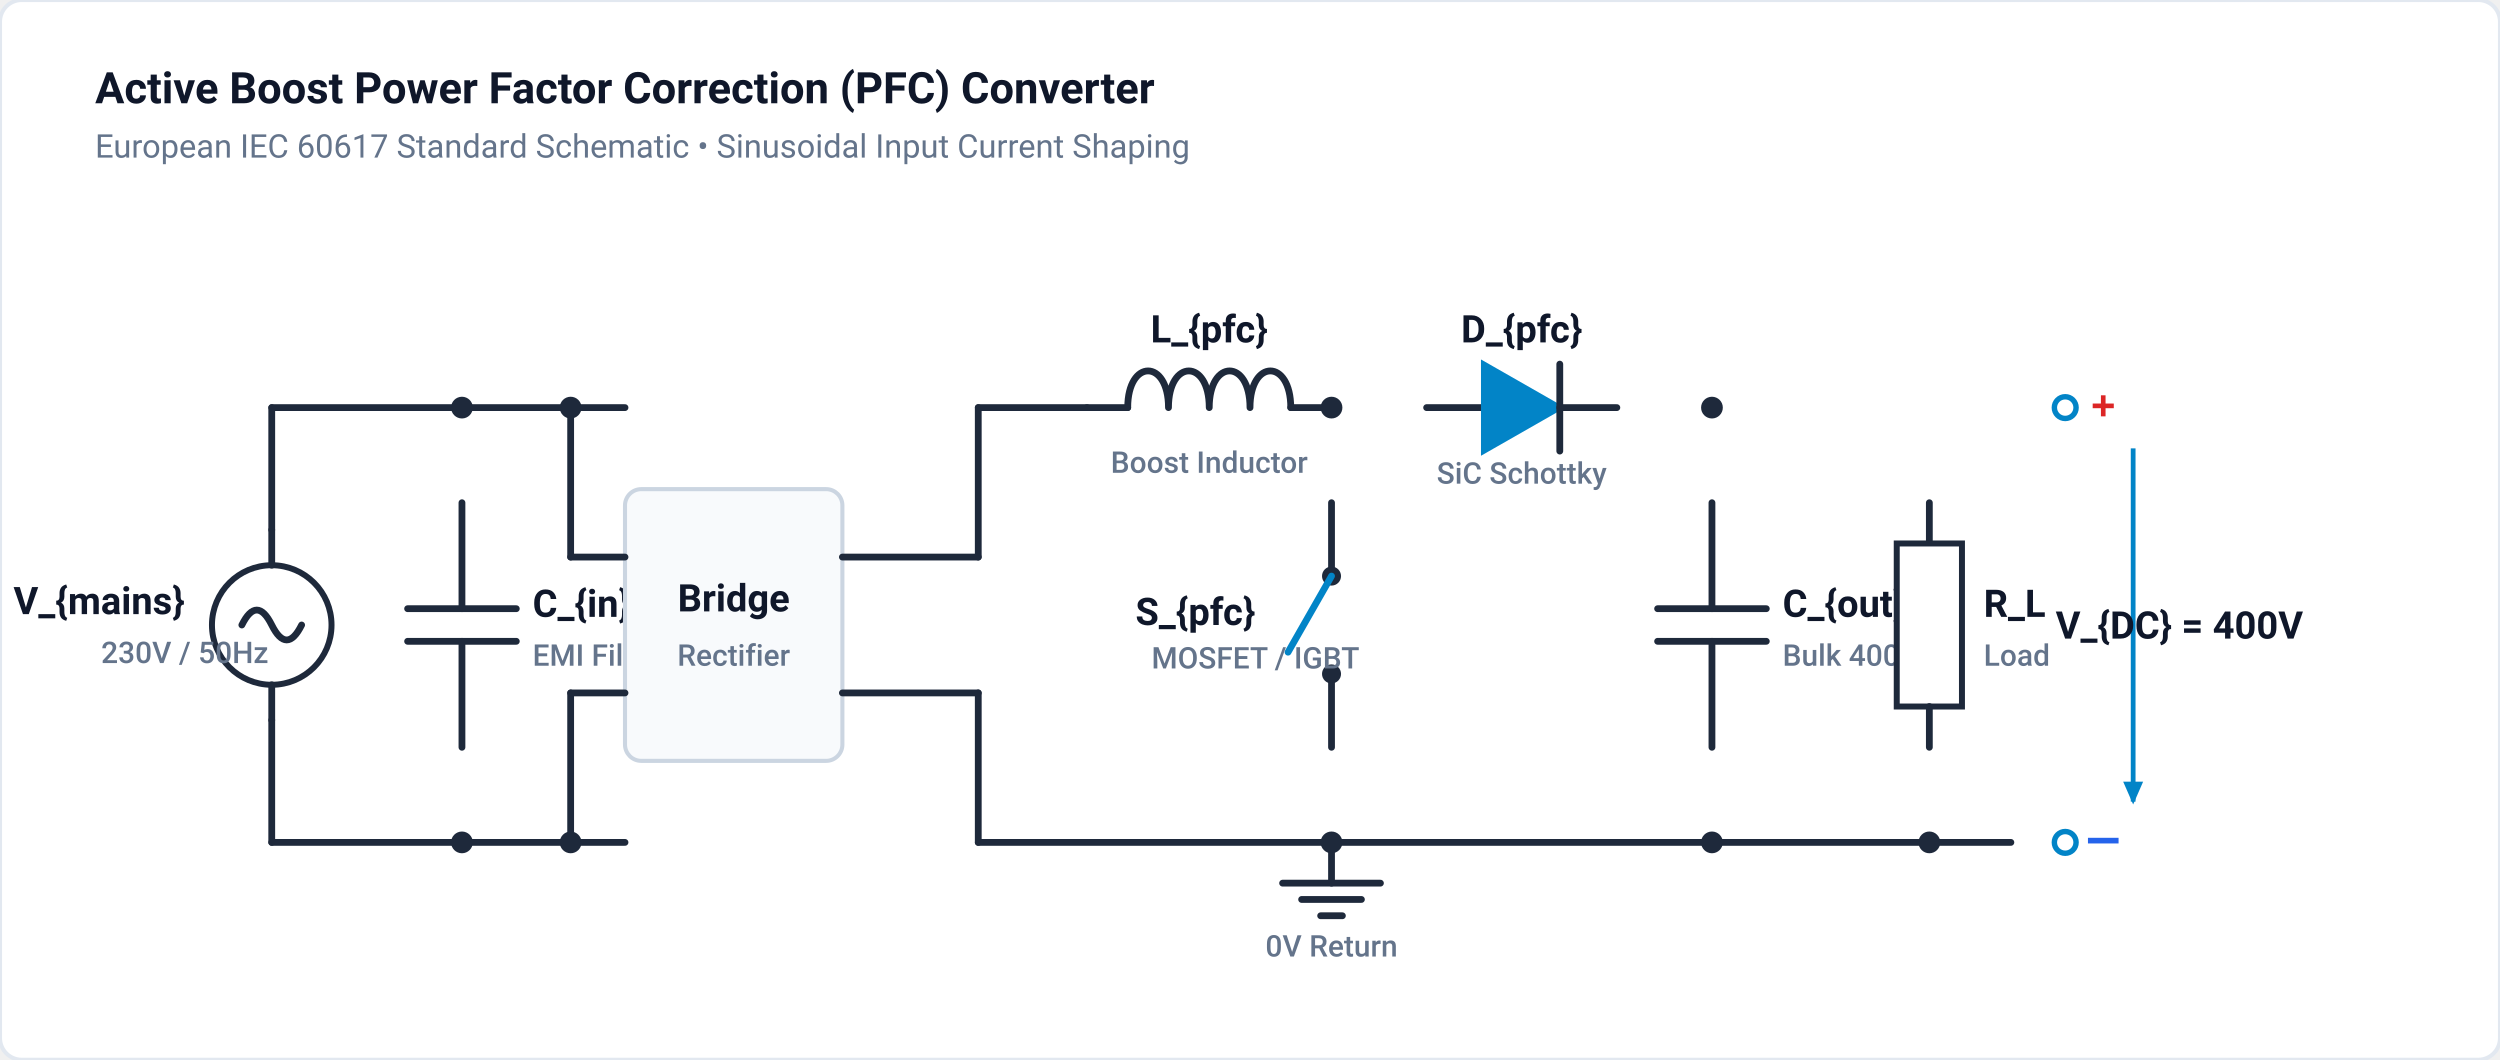
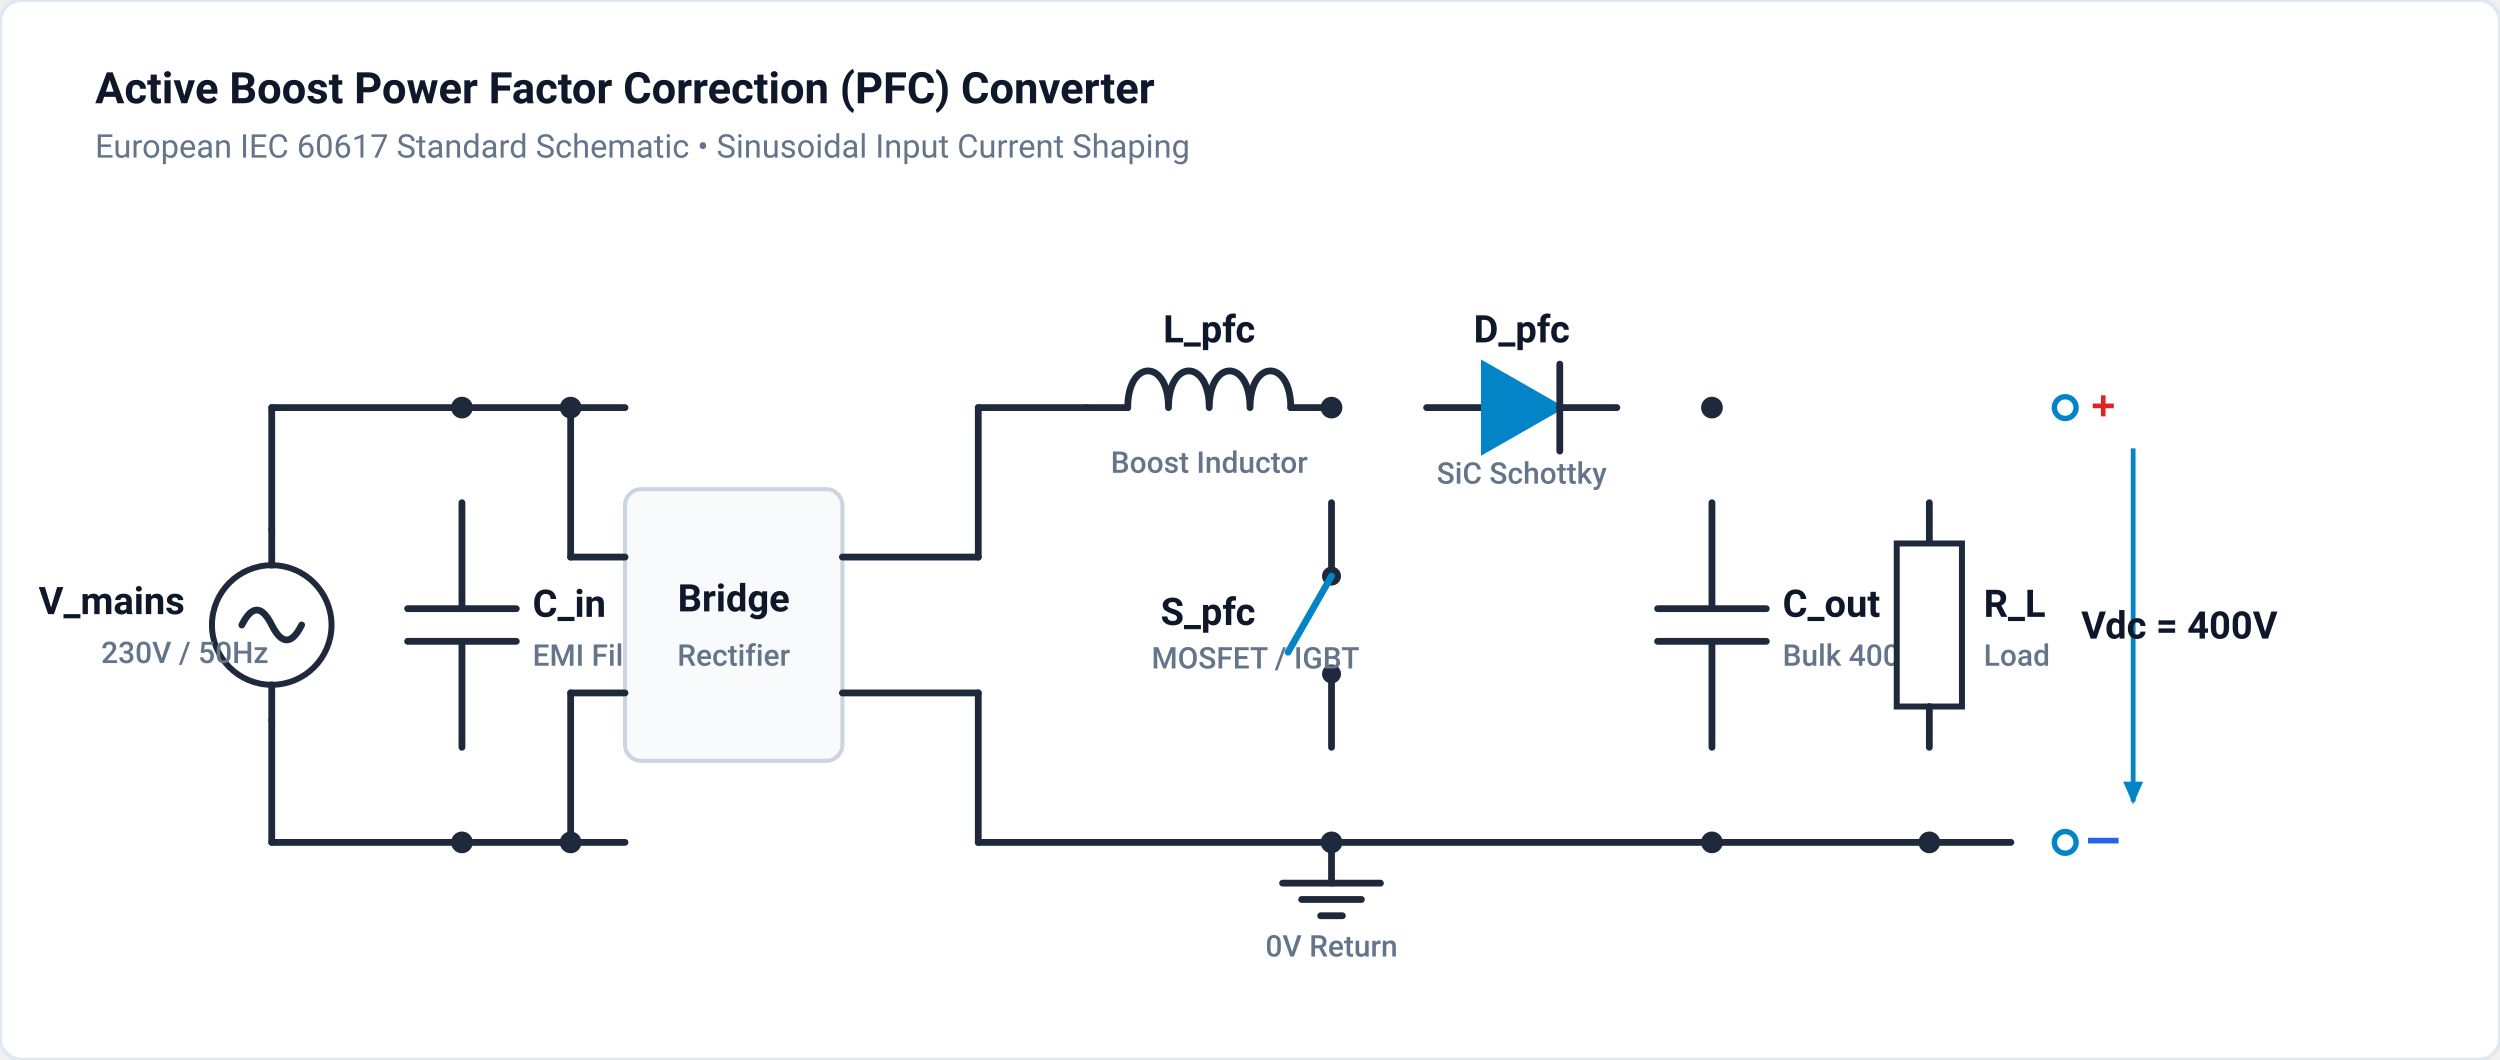
<svg xmlns="http://www.w3.org/2000/svg" viewBox="0 0 920 390" width="100%" height="100%">
  <defs>
    <style>
      .wire { stroke: #1e293b; stroke-width: 2.5; stroke-linecap: round; stroke-linejoin: round; fill: none; }
      .wire-thin { stroke: #64748b; stroke-width: 1.5; stroke-linecap: round; stroke-linejoin: round; fill: none; }
      .wire-dashed { stroke: #0284c7; stroke-width: 2; stroke-dasharray: 5,4; fill: none; }
      .wire-gnd { stroke: #1e293b; stroke-width: 2.5; stroke-linecap: round; }
      .junction { fill: #1e293b; }
      .label { font-family: -apple-system, BlinkMacSystemFont, "Segoe UI", Roboto, "Helvetica Neue", Arial, sans-serif; font-size: 14px; fill: #0f172a; font-weight: 600; text-anchor: middle; }
      .label-start { font-family: -apple-system, BlinkMacSystemFont, "Segoe UI", Roboto, "Helvetica Neue", Arial, sans-serif; font-size: 14px; fill: #0f172a; font-weight: 600; text-anchor: start; }
      .label-end { font-family: -apple-system, BlinkMacSystemFont, "Segoe UI", Roboto, "Helvetica Neue", Arial, sans-serif; font-size: 14px; fill: #0f172a; font-weight: 600; text-anchor: end; }
      .sublabel { font-family: -apple-system, BlinkMacSystemFont, "Segoe UI", Roboto, "Helvetica Neue", Arial, sans-serif; font-size: 11px; fill: #64748b; font-weight: 500; text-anchor: middle; }
      .sublabel-start { font-family: -apple-system, BlinkMacSystemFont, "Segoe UI", Roboto, "Helvetica Neue", Arial, sans-serif; font-size: 11px; fill: #64748b; font-weight: 500; text-anchor: start; }
      .title { font-family: -apple-system, BlinkMacSystemFont, "Segoe UI", Roboto, "Helvetica Neue", Arial, sans-serif; font-size: 16px; fill: #0f172a; font-weight: 700; }
      .subtitle { font-family: -apple-system, BlinkMacSystemFont, "Segoe UI", Roboto, "Helvetica Neue", Arial, sans-serif; font-size: 12px; fill: #64748b; font-weight: 400; }
      .comp-body { fill: #ffffff; stroke: #1e293b; stroke-width: 2.2; }
      .comp-diode { fill: #0284c7; stroke: #0284c7; stroke-width: 2; }
      .comp-sw { stroke: #0284c7; stroke-width: 2.5; stroke-linecap: round; fill: none; }
      .arrow { fill: #0284c7; stroke: none; }
      .measure-arrow { stroke: #0284c7; stroke-width: 1.75; fill: none; }
      .tag-pos { fill: #dc2626; font-family: sans-serif; font-size: 16px; font-weight: bold; text-anchor: middle; }
      .tag-neg { fill: #2563eb; font-family: sans-serif; font-size: 18px; font-weight: bold; text-anchor: middle; }
      .card { fill: #ffffff; stroke: #e2e8f0; stroke-width: 1.5; rx: 8px; }
      .block { fill: #f8fafc; stroke: #cbd5e1; stroke-width: 1.5; rx: 6px; }
      .block-accent { fill: #f0f9ff; stroke: #0284c7; stroke-width: 1.5; rx: 6px; }
    </style>
    <marker id="arr-blue" viewBox="0 0 10 10" refX="7" refY="5" markerWidth="6" markerHeight="6" orient="auto-start-reverse">
      <path d="M 0 1.5 L 8 5 L 0 8.5 z" fill="#0284c7" />
    </marker>
    <marker id="arr-green" viewBox="0 0 10 10" refX="7" refY="5" markerWidth="6" markerHeight="6" orient="auto-start-reverse">
      <path d="M 0 1.5 L 8 5 L 0 8.5 z" fill="#16a34a" />
    </marker>
  </defs>
  <rect width="100%" height="100%" class="card" />
  <text x="35" y="38" class="title">Active Boost Power Factor Correction (PFC) Converter</text>
  <text x="35" y="58" class="subtitle">European IEC 60617 Standard Schematic • Sinusoidal Input Current Shaping</text>
  <circle cx="100" cy="230" r="22" class="comp-body" />
  <line x1="100" y1="208" x2="100" y2="195" class="wire" />
  <line x1="100" y1="252" x2="100" y2="265" class="wire" />
  <path d="M 89 230 Q 94.5 219 100 230 Q 105.5 241 111 230" class="wire" />
-   <text x="68" y="226" class="label-end">V_{mains}</text>
+   <text x="68" y="226" class="label-end">V_mains</text>
  <text x="68" y="244" class="sublabel" text-anchor="end">230V / 50Hz</text>
  <line x1="100" y1="195" x2="100" y2="150" class="wire" />
  <line x1="100" y1="150" x2="170" y2="150" class="wire" />
  <line x1="100" y1="265" x2="100" y2="310" class="wire" />
  <line x1="100" y1="310" x2="170" y2="310" class="wire" />
  <circle cx="170" cy="150" r="4" class="junction" />
  <circle cx="170" cy="310" r="4" class="junction" />
  <line x1="170" y1="185" x2="170" y2="224" class="wire" />
  <line x1="150" y1="224" x2="190" y2="224" class="wire" stroke-width="3" />
  <line x1="150" y1="236" x2="190" y2="236" class="wire" stroke-width="3" />
  <line x1="170" y1="236" x2="170" y2="275" class="wire" />
-   <text x="196" y="227" class="label-start">C_{in}</text>
+   <text x="196" y="227" class="label-start">C_in</text>
  <text x="196" y="245" class="sublabel-start">EMI Filter</text>
  <line x1="170" y1="150" x2="230" y2="150" class="wire" />
  <line x1="170" y1="310" x2="230" y2="310" class="wire" />
  <rect x="230" y="180" width="80" height="100" class="block" />
  <text x="270" y="225" class="label">Bridge</text>
  <text x="270" y="245" class="sublabel">Rectifier</text>
  <line x1="230" y1="205" x2="210" y2="205" class="wire" />
  <line x1="210" y1="150" x2="210" y2="205" class="wire" />
  <circle cx="210" cy="150" r="4" class="junction" />
  <line x1="230" y1="255" x2="210" y2="255" class="wire" />
  <line x1="210" y1="310" x2="210" y2="255" class="wire" />
  <circle cx="210" cy="310" r="4" class="junction" />
  <line x1="310" y1="205" x2="360" y2="205" class="wire" />
  <line x1="360" y1="205" x2="360" y2="150" class="wire" />
  <line x1="360" y1="150" x2="400" y2="150" class="wire" />
  <line x1="310" y1="255" x2="360" y2="255" class="wire" />
  <line x1="360" y1="255" x2="360" y2="310" class="wire" />
  <line x1="360" y1="310" x2="740" y2="310" class="wire" />
  <line x1="400" y1="150" x2="415" y2="150" class="wire" />
  <path d="M 415 150 C 415 132, 430 132, 430 150              C 430 132, 445 132, 445 150              C 445 132, 460 132, 460 150              C 460 132, 475 132, 475 150" class="wire" stroke-width="2.5" />
  <line x1="475" y1="150" x2="490" y2="150" class="wire" />
-   <text x="445" y="126" class="label">L_{pfc}</text>
+   <text x="445" y="126" class="label">L_pfc</text>
  <text x="445" y="174" class="sublabel">Boost Inductor</text>
  <circle cx="490" cy="150" r="4" class="junction" />
  <line x1="490" y1="185" x2="490" y2="212" class="wire" />
  <circle cx="490" cy="212" r="3.5" class="junction" />
  <line x1="490" y1="212" x2="474" y2="240" class="comp-sw" />
  <circle cx="490" cy="248" r="3.5" class="junction" />
  <line x1="490" y1="248" x2="490" y2="275" class="wire" />
-   <text x="462" y="230" class="label-end">S_{pfc}</text>
+   <text x="462" y="230" class="label-end">S_pfc</text>
  <text x="462" y="246" class="sublabel" text-anchor="end">MOSFET / IGBT</text>
  <line x1="525" y1="150" x2="546" y2="150" class="wire" />
  <polygon points="546,134 574,150 546,166" class="comp-diode" />
  <line x1="574" y1="134" x2="574" y2="166" class="wire" stroke-width="2.5" stroke="#0284c7" />
  <line x1="574" y1="150" x2="595" y2="150" class="wire" />
-   <text x="560" y="126" class="label">D_{pfc}</text>
+   <text x="560" y="126" class="label">D_pfc</text>
  <text x="560" y="178" class="sublabel">SiC Schottky</text>
  <circle cx="630" cy="150" r="4" class="junction" />
  <line x1="630" y1="185" x2="630" y2="224" class="wire" />
  <line x1="610" y1="224" x2="650" y2="224" class="wire" stroke-width="3" />
  <line x1="610" y1="236" x2="650" y2="236" class="wire" stroke-width="3" />
  <line x1="630" y1="236" x2="630" y2="275" class="wire" />
-   <text x="656" y="227" class="label-start">C_{out}</text>
+   <text x="656" y="227" class="label-start">C_out</text>
  <text x="656" y="245" class="sublabel-start">Bulk 400V</text>
  <line x1="710" y1="185" x2="710" y2="200" class="wire" />
  <rect x="698" y="200" width="24" height="60" class="comp-body" />
  <line x1="710" y1="260" x2="710" y2="275" class="wire" />
  <text x="730" y="227" class="label-start">R_L</text>
  <text x="730" y="245" class="sublabel-start">Load</text>
  <circle cx="760" cy="150" r="4" fill="none" stroke="#0284c7" stroke-width="2" />
  <circle cx="760" cy="310" r="4" fill="none" stroke="#0284c7" stroke-width="2" />
  <text x="774" y="155" class="tag-pos">+</text>
  <text x="774" y="315" class="tag-neg">−</text>
  <line x1="785" y1="165" x2="785" y2="295" class="measure-arrow" marker-end="url(#arr-blue)" />
-   <text x="802" y="235" class="label" fill="#0284c7">V_{DC} = 400V</text>
+   <text x="802" y="235" class="label" fill="#0284c7">Vdc = 400V</text>
  <circle cx="490" cy="310" r="4" class="junction" />
  <circle cx="630" cy="310" r="4" class="junction" />
  <circle cx="710" cy="310" r="4" class="junction" />
  <line x1="490" y1="310" x2="490" y2="325" class="wire" />
  <line x1="472" y1="325" x2="508" y2="325" class="wire-gnd" />
  <line x1="479" y1="331" x2="501" y2="331" class="wire-gnd" />
  <line x1="486" y1="337" x2="494" y2="337" class="wire-gnd" />
  <text x="490" y="352" class="sublabel">0V Return</text>
</svg>
